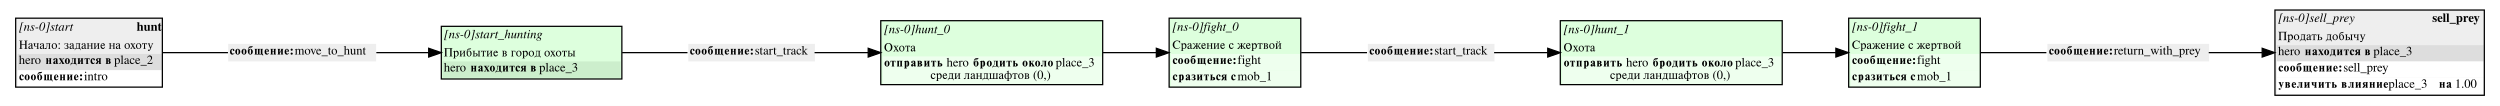
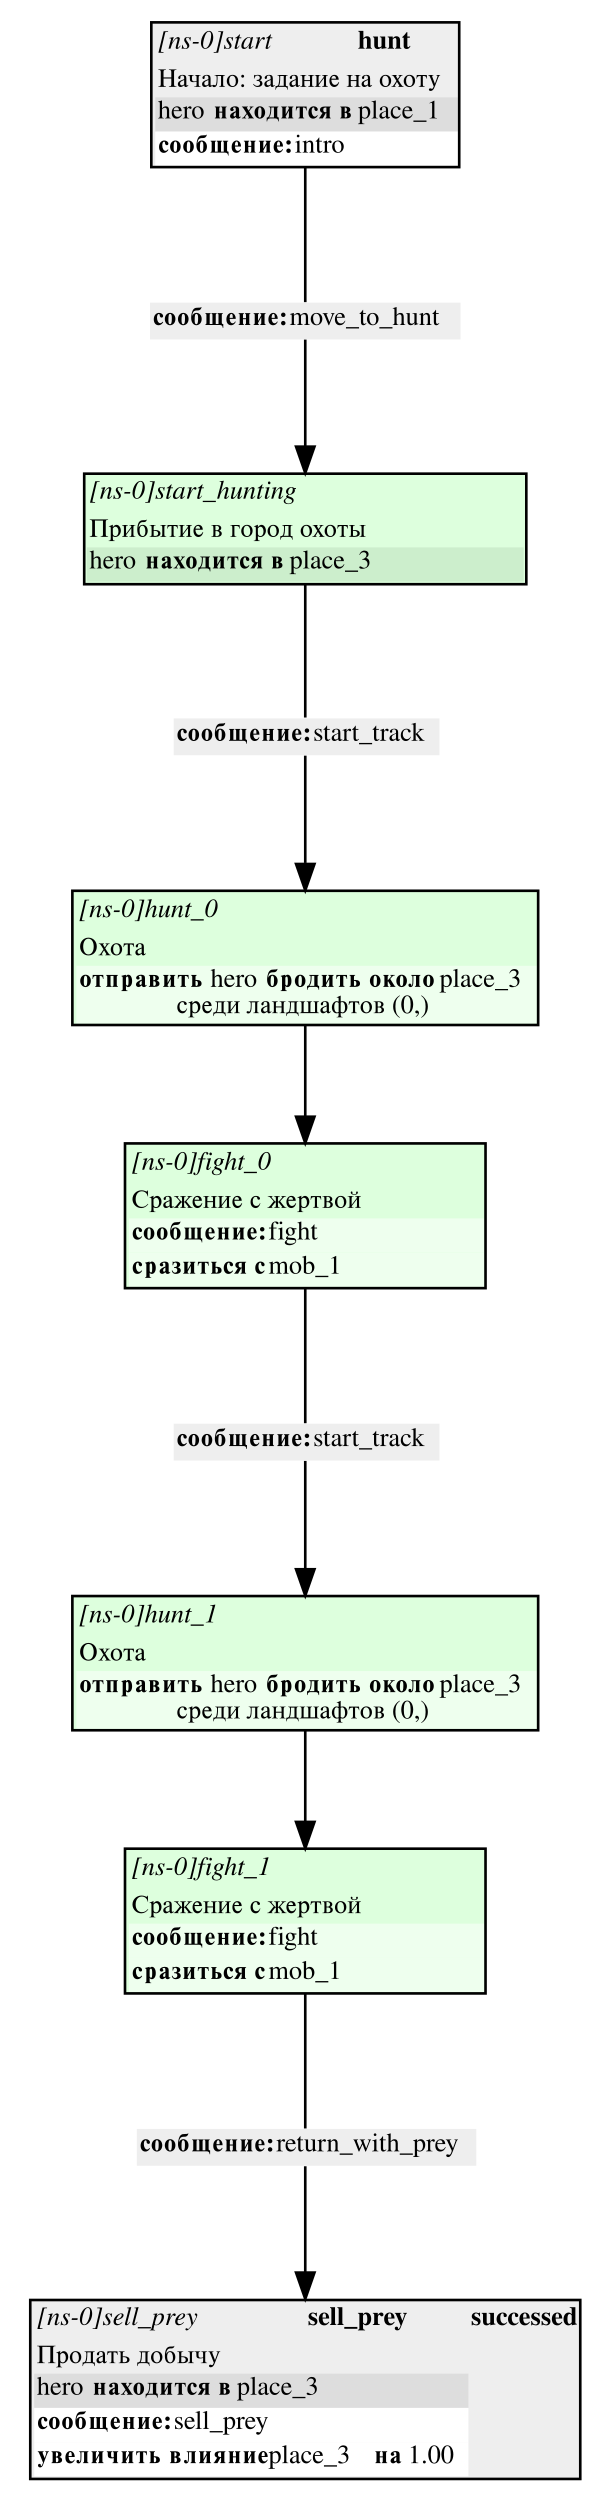
- <svg xmlns="http://www.w3.org/2000/svg" width="1994pt" height="84pt" viewBox="0.00 0.00 1994.00 84.00">
-   <g id="graph0" class="graph" transform="scale(1 1) rotate(0) translate(4 80)">
-     <polygon fill="white" stroke="white" points="-4,4 -4,-80 1990,-80 1990,4 -4,4" />
+ <svg xmlns="http://www.w3.org/2000/svg" width="232pt" height="950pt" viewBox="0.00 0.00 232.00 950.00">
+   <g id="graph0" class="graph" transform="scale(1 1) rotate(0) translate(4 946)">
+     <polygon fill="white" stroke="white" points="-4,4 -4,-946 228,-946 228,4 -4,4" />
    <g id="node1" class="node">
-       <polygon fill="#eeeeee" stroke="none" points="8.5,-10.5 8.5,-65.5 125.5,-65.5 125.5,-10.5 8.5,-10.5" />
-       <text text-anchor="start" x="11" y="-55.5" font-family="Times,serif" font-style="italic" font-size="10.00">[ns-0]start</text>
-       <text text-anchor="start" x="105" y="-55.5" font-family="Times,serif" font-weight="bold" font-size="10.00">hunt</text>
-       <text text-anchor="start" x="11" y="-41" font-family="Times,serif" font-size="10.00">Начало: задание на охоту</text>
-       <polygon fill="#dddddd" stroke="none" points="10,-24 10,-37 125,-37 125,-24 10,-24" />
-       <text text-anchor="start" x="11" y="-29" font-family="Times,serif" font-size="10.00">hero </text>
-       <text text-anchor="start" x="32" y="-29" font-family="Times,serif" font-weight="bold" font-size="10.00">находится в</text>
-       <text text-anchor="start" x="87" y="-29" font-family="Times,serif" font-size="10.00"> place_2</text>
-       <polygon fill="#ffffff" stroke="none" points="10,-11 10,-24 125,-24 125,-11 10,-11" />
-       <text text-anchor="start" x="11" y="-16" font-family="Times,serif" font-weight="bold" font-size="10.00">сообщение:</text>
-       <text text-anchor="start" x="63" y="-16" font-family="Times,serif" font-size="10.00"> intro</text>
-       <polygon fill="none" stroke="black" points="8.5,-10.5 8.5,-65.5 125.5,-65.5 125.5,-10.5 8.5,-10.5" />
+       <polygon fill="#eeeeee" stroke="none" points="53.5,-882.5 53.5,-937.5 170.5,-937.5 170.5,-882.5 53.5,-882.5" />
+       <text text-anchor="start" x="56" y="-927.5" font-family="Times,serif" font-style="italic" font-size="10.00">[ns-0]start</text>
+       <text text-anchor="start" x="132" y="-927.5" font-family="Times,serif" font-weight="bold" font-size="10.00">hunt</text>
+       <text text-anchor="start" x="56" y="-913" font-family="Times,serif" font-size="10.00">Начало: задание на охоту</text>
+       <polygon fill="#dddddd" stroke="none" points="55,-896 55,-909 170,-909 170,-896 55,-896" />
+       <text text-anchor="start" x="56" y="-901" font-family="Times,serif" font-size="10.00">hero </text>
+       <text text-anchor="start" x="77" y="-901" font-family="Times,serif" font-weight="bold" font-size="10.00">находится в</text>
+       <text text-anchor="start" x="132" y="-901" font-family="Times,serif" font-size="10.00"> place_1</text>
+       <polygon fill="#ffffff" stroke="none" points="55,-883 55,-896 170,-896 170,-883 55,-883" />
+       <text text-anchor="start" x="56" y="-888" font-family="Times,serif" font-weight="bold" font-size="10.00">сообщение:</text>
+       <text text-anchor="start" x="108" y="-888" font-family="Times,serif" font-size="10.00"> intro</text>
+       <polygon fill="none" stroke="black" points="53.5,-882.5 53.5,-937.5 170.5,-937.5 170.5,-882.5 53.5,-882.5" />
+     </g>
+     <g id="node11" class="node">
+       <polygon fill="#eeeeee" stroke="none" points="53,-817 53,-831 171,-831 171,-817 53,-817" />
+       <text text-anchor="start" x="54" y="-822.5" font-family="Times,serif" font-weight="bold" font-size="10.00">сообщение:</text>
+       <text text-anchor="start" x="106" y="-822.5" font-family="Times,serif" font-size="10.00"> move_to_hunt</text>
+     </g>
+     <g id="edge9" class="edge">
+       <path fill="none" stroke="black" d="M112,-882.422C112,-864.349 112,-841.853 112,-831.177" />
+     </g>
+     <g id="node2" class="node">
+       <polygon fill="#eeeeee" stroke="none" points="7.5,-4 7.5,-72 216.5,-72 216.5,-4 7.5,-4" />
+       <text text-anchor="start" x="10" y="-62.5" font-family="Times,serif" font-style="italic" font-size="10.00">[ns-0]sell_prey</text>
+       <text text-anchor="start" x="113" y="-62.5" font-family="Times,serif" font-weight="bold" font-size="10.00">sell_prey</text>
+       <text text-anchor="start" x="175" y="-62.5" font-family="Times,serif" font-weight="bold" font-size="10.00">successed</text>
+       <text text-anchor="start" x="10" y="-48" font-family="Times,serif" font-size="10.00">Продать добычу</text>
+       <polygon fill="#dddddd" stroke="none" points="9,-31 9,-44 174,-44 174,-31 9,-31" />
+       <text text-anchor="start" x="10" y="-36" font-family="Times,serif" font-size="10.00">hero </text>
+       <text text-anchor="start" x="31" y="-36" font-family="Times,serif" font-weight="bold" font-size="10.00">находится в</text>
+       <text text-anchor="start" x="86" y="-36" font-family="Times,serif" font-size="10.00"> place_3</text>
+       <polygon fill="#ffffff" stroke="none" points="9,-18 9,-31 174,-31 174,-18 9,-18" />
+       <text text-anchor="start" x="10" y="-23" font-family="Times,serif" font-weight="bold" font-size="10.00">сообщение:</text>
+       <text text-anchor="start" x="62" y="-23" font-family="Times,serif" font-size="10.00"> sell_prey</text>
+       <polygon fill="#ffffff" stroke="none" points="9,-5 9,-18 174,-18 174,-5 9,-5" />
+       <text text-anchor="start" x="10" y="-10" font-family="Times,serif" font-weight="bold" font-size="10.00">увеличить влияние </text>
+       <text text-anchor="start" x="98" y="-10" font-family="Times,serif" font-size="10.00">  place_3 </text>
+       <text text-anchor="start" x="138" y="-10" font-family="Times,serif" font-weight="bold" font-size="10.00">на </text>
+       <text text-anchor="start" x="151" y="-10" font-family="Times,serif" font-size="10.00"> 1.00</text>
+       <polygon fill="none" stroke="black" points="7.5,-4 7.5,-72 216.5,-72 216.5,-4 7.5,-4" />
+     </g>
+     <g id="node3" class="node">
+       <polygon fill="#ddffdd" stroke="none" points="43.5,-456.5 43.5,-511.5 180.5,-511.5 180.5,-456.5 43.5,-456.5" />
+       <text text-anchor="start" x="46" y="-501.5" font-family="Times,serif" font-style="italic" font-size="10.00">[ns-0]fight_0</text>
+       <text text-anchor="start" x="46" y="-487" font-family="Times,serif" font-size="10.00">Сражение с жертвой</text>
+       <polygon fill="#eeffee" stroke="none" points="45,-470 45,-483 180,-483 180,-470 45,-470" />
+       <text text-anchor="start" x="46" y="-475" font-family="Times,serif" font-weight="bold" font-size="10.00">сообщение:</text>
+       <text text-anchor="start" x="98" y="-475" font-family="Times,serif" font-size="10.00"> fight</text>
+       <polygon fill="#eeffee" stroke="none" points="45,-457 45,-470 180,-470 180,-457 45,-457" />
+       <text text-anchor="start" x="46" y="-462" font-family="Times,serif" font-weight="bold" font-size="10.00">сразиться с</text>
+       <text text-anchor="start" x="98" y="-462" font-family="Times,serif" font-size="10.00">  mob_1</text>
+       <polygon fill="none" stroke="black" points="43.5,-456.5 43.5,-511.5 180.5,-511.5 180.5,-456.5 43.5,-456.5" />
    </g>
    <g id="node8" class="node">
-       <polygon fill="#eeeeee" stroke="none" points="178,-31 178,-45 296,-45 296,-31 178,-31" />
-       <text text-anchor="start" x="179" y="-36.5" font-family="Times,serif" font-weight="bold" font-size="10.00">сообщение:</text>
-       <text text-anchor="start" x="231" y="-36.5" font-family="Times,serif" font-size="10.00"> move_to_hunt</text>
+       <polygon fill="#eeeeee" stroke="none" points="62,-391 62,-405 163,-405 163,-391 62,-391" />
+       <text text-anchor="start" x="63" y="-396.5" font-family="Times,serif" font-weight="bold" font-size="10.00">сообщение:</text>
+       <text text-anchor="start" x="115" y="-396.5" font-family="Times,serif" font-size="10.00"> start_track</text>
    </g>
    <g id="edge1" class="edge">
-       <path fill="none" stroke="black" d="M125.504,-38C142.408,-38 160.865,-38 177.811,-38" />
+       <path fill="none" stroke="black" d="M112,-456.422C112,-438.349 112,-415.853 112,-405.177" />
    </g>
-     <g id="node2" class="node">
-       <polygon fill="#eeeeee" stroke="none" points="1810.5,-4 1810.5,-72 1977.5,-72 1977.5,-4 1810.5,-4" />
-       <text text-anchor="start" x="1813" y="-62.5" font-family="Times,serif" font-style="italic" font-size="10.00">[ns-0]sell_prey</text>
-       <text text-anchor="start" x="1936" y="-62.5" font-family="Times,serif" font-weight="bold" font-size="10.00">sell_prey</text>
-       <text text-anchor="start" x="1813" y="-48" font-family="Times,serif" font-size="10.00">Продать добычу</text>
-       <polygon fill="#dddddd" stroke="none" points="1812,-31 1812,-44 1977,-44 1977,-31 1812,-31" />
-       <text text-anchor="start" x="1813" y="-36" font-family="Times,serif" font-size="10.00">hero </text>
-       <text text-anchor="start" x="1834" y="-36" font-family="Times,serif" font-weight="bold" font-size="10.00">находится в</text>
-       <text text-anchor="start" x="1889" y="-36" font-family="Times,serif" font-size="10.00"> place_3</text>
-       <polygon fill="#ffffff" stroke="none" points="1812,-18 1812,-31 1977,-31 1977,-18 1812,-18" />
-       <text text-anchor="start" x="1813" y="-23" font-family="Times,serif" font-weight="bold" font-size="10.00">сообщение:</text>
-       <text text-anchor="start" x="1865" y="-23" font-family="Times,serif" font-size="10.00"> sell_prey</text>
-       <polygon fill="#ffffff" stroke="none" points="1812,-5 1812,-18 1977,-18 1977,-5 1812,-5" />
-       <text text-anchor="start" x="1813" y="-10" font-family="Times,serif" font-weight="bold" font-size="10.00">увеличить влияние </text>
-       <text text-anchor="start" x="1901" y="-10" font-family="Times,serif" font-size="10.00">  place_3 </text>
-       <text text-anchor="start" x="1941" y="-10" font-family="Times,serif" font-weight="bold" font-size="10.00">на </text>
-       <text text-anchor="start" x="1954" y="-10" font-family="Times,serif" font-size="10.00"> 1.00</text>
-       <polygon fill="none" stroke="black" points="1810.5,-4 1810.5,-72 1977.5,-72 1977.5,-4 1810.5,-4" />
-     </g>
-     <g id="node3" class="node">
-       <polygon fill="#ddffdd" stroke="none" points="928.5,-10.5 928.5,-65.5 1033.5,-65.5 1033.5,-10.5 928.5,-10.5" />
-       <text text-anchor="start" x="931" y="-55.5" font-family="Times,serif" font-style="italic" font-size="10.00">[ns-0]fight_0</text>
-       <text text-anchor="start" x="931" y="-41" font-family="Times,serif" font-size="10.00">Сражение с жертвой</text>
-       <polygon fill="#eeffee" stroke="none" points="930,-24 930,-37 1033,-37 1033,-24 930,-24" />
-       <text text-anchor="start" x="931" y="-29" font-family="Times,serif" font-weight="bold" font-size="10.00">сообщение:</text>
-       <text text-anchor="start" x="983" y="-29" font-family="Times,serif" font-size="10.00"> fight</text>
-       <polygon fill="#eeffee" stroke="none" points="930,-11 930,-24 1033,-24 1033,-11 930,-11" />
-       <text text-anchor="start" x="931" y="-16" font-family="Times,serif" font-weight="bold" font-size="10.00">сразиться с</text>
-       <text text-anchor="start" x="983" y="-16" font-family="Times,serif" font-size="10.00">  mob_1</text>
-       <polygon fill="none" stroke="black" points="928.5,-10.5 928.5,-65.5 1033.5,-65.5 1033.5,-10.5 928.5,-10.5" />
+     <g id="node4" class="node">
+       <polygon fill="#ddffdd" stroke="none" points="43.5,-188.5 43.5,-243.5 180.5,-243.5 180.5,-188.5 43.5,-188.5" />
+       <text text-anchor="start" x="46" y="-233.5" font-family="Times,serif" font-style="italic" font-size="10.00">[ns-0]fight_1</text>
+       <text text-anchor="start" x="46" y="-219" font-family="Times,serif" font-size="10.00">Сражение с жертвой</text>
+       <polygon fill="#eeffee" stroke="none" points="45,-202 45,-215 180,-215 180,-202 45,-202" />
+       <text text-anchor="start" x="46" y="-207" font-family="Times,serif" font-weight="bold" font-size="10.00">сообщение:</text>
+       <text text-anchor="start" x="98" y="-207" font-family="Times,serif" font-size="10.00"> fight</text>
+       <polygon fill="#eeffee" stroke="none" points="45,-189 45,-202 180,-202 180,-189 45,-189" />
+       <text text-anchor="start" x="46" y="-194" font-family="Times,serif" font-weight="bold" font-size="10.00">сразиться с</text>
+       <text text-anchor="start" x="98" y="-194" font-family="Times,serif" font-size="10.00">  mob_1</text>
+       <polygon fill="none" stroke="black" points="43.5,-188.5 43.5,-243.5 180.5,-243.5 180.5,-188.5 43.5,-188.5" />
    </g>
    <g id="node9" class="node">
-       <polygon fill="#eeeeee" stroke="none" points="1087,-31 1087,-45 1188,-45 1188,-31 1087,-31" />
-       <text text-anchor="start" x="1088" y="-36.5" font-family="Times,serif" font-weight="bold" font-size="10.00">сообщение:</text>
-       <text text-anchor="start" x="1140" y="-36.5" font-family="Times,serif" font-size="10.00"> start_track</text>
+       <polygon fill="#eeeeee" stroke="none" points="48,-123 48,-137 177,-137 177,-123 48,-123" />
+       <text text-anchor="start" x="49" y="-128.5" font-family="Times,serif" font-weight="bold" font-size="10.00">сообщение:</text>
+       <text text-anchor="start" x="101" y="-128.5" font-family="Times,serif" font-size="10.00"> return_with_prey</text>
+     </g>
+     <g id="edge5" class="edge">
+       <path fill="none" stroke="black" d="M112,-188.422C112,-170.349 112,-147.853 112,-137.177" />
+     </g>
+     <g id="node5" class="node">
+       <polygon fill="#ddffdd" stroke="none" points="23.5,-556.5 23.5,-607.5 200.5,-607.5 200.5,-556.5 23.5,-556.5" />
+       <text text-anchor="start" x="26" y="-597.5" font-family="Times,serif" font-style="italic" font-size="10.00">[ns-0]hunt_0</text>
+       <text text-anchor="start" x="26" y="-583" font-family="Times,serif" font-size="10.00">Охота</text>
+       <polygon fill="#eeffee" stroke="none" points="25,-557 25,-579 200,-579 200,-557 25,-557" />
+       <text text-anchor="start" x="26" y="-571" font-family="Times,serif" font-weight="bold" font-size="10.00">отправить </text>
+       <text text-anchor="start" x="76" y="-571" font-family="Times,serif" font-size="10.00"> hero</text>
+       <text text-anchor="start" x="97" y="-571" font-family="Times,serif" font-weight="bold" font-size="10.00">бродить около</text>
+       <text text-anchor="start" x="163" y="-571" font-family="Times,serif" font-size="10.00"> place_3</text>
+       <text text-anchor="start" x="63" y="-561" font-family="Times,serif" font-size="10.00"> среди ландшафтов (0,)</text>
+       <polygon fill="none" stroke="black" points="23.5,-556.5 23.5,-607.5 200.5,-607.5 200.5,-556.5 23.5,-556.5" />
+     </g>
+     <g id="edge4" class="edge">
+       <path fill="none" stroke="black" d="M112,-556.278C112,-545.814 112,-533.404 112,-521.894" />
+       <polygon fill="black" stroke="black" points="115.5,-521.66 112,-511.66 108.5,-521.66 115.5,-521.66" />
+     </g>
+     <g id="node6" class="node">
+       <polygon fill="#ddffdd" stroke="none" points="23.5,-288.5 23.5,-339.5 200.5,-339.5 200.5,-288.5 23.5,-288.5" />
+       <text text-anchor="start" x="26" y="-329.5" font-family="Times,serif" font-style="italic" font-size="10.00">[ns-0]hunt_1</text>
+       <text text-anchor="start" x="26" y="-315" font-family="Times,serif" font-size="10.00">Охота</text>
+       <polygon fill="#eeffee" stroke="none" points="25,-289 25,-311 200,-311 200,-289 25,-289" />
+       <text text-anchor="start" x="26" y="-303" font-family="Times,serif" font-weight="bold" font-size="10.00">отправить </text>
+       <text text-anchor="start" x="76" y="-303" font-family="Times,serif" font-size="10.00"> hero</text>
+       <text text-anchor="start" x="97" y="-303" font-family="Times,serif" font-weight="bold" font-size="10.00">бродить около</text>
+       <text text-anchor="start" x="163" y="-303" font-family="Times,serif" font-size="10.00"> place_3</text>
+       <text text-anchor="start" x="63" y="-293" font-family="Times,serif" font-size="10.00"> среди ландшафтов (0,)</text>
+       <polygon fill="none" stroke="black" points="23.5,-288.5 23.5,-339.5 200.5,-339.5 200.5,-288.5 23.5,-288.5" />
    </g>
    <g id="edge3" class="edge">
-       <path fill="none" stroke="black" d="M1033.81,-38C1050.79,-38 1069.54,-38 1086.35,-38" />
+       <path fill="none" stroke="black" d="M112,-288.278C112,-277.814 112,-265.404 112,-253.894" />
+       <polygon fill="black" stroke="black" points="115.5,-253.66 112,-243.66 108.5,-253.66 115.5,-253.66" />
    </g>
-     <g id="node4" class="node">
-       <polygon fill="#ddffdd" stroke="none" points="1470.5,-10.5 1470.5,-65.5 1575.5,-65.5 1575.5,-10.5 1470.5,-10.5" />
-       <text text-anchor="start" x="1473" y="-55.5" font-family="Times,serif" font-style="italic" font-size="10.00">[ns-0]fight_1</text>
-       <text text-anchor="start" x="1473" y="-41" font-family="Times,serif" font-size="10.00">Сражение с жертвой</text>
-       <polygon fill="#eeffee" stroke="none" points="1472,-24 1472,-37 1575,-37 1575,-24 1472,-24" />
-       <text text-anchor="start" x="1473" y="-29" font-family="Times,serif" font-weight="bold" font-size="10.00">сообщение:</text>
-       <text text-anchor="start" x="1525" y="-29" font-family="Times,serif" font-size="10.00"> fight</text>
-       <polygon fill="#eeffee" stroke="none" points="1472,-11 1472,-24 1575,-24 1575,-11 1472,-11" />
-       <text text-anchor="start" x="1473" y="-16" font-family="Times,serif" font-weight="bold" font-size="10.00">сразиться с</text>
-       <text text-anchor="start" x="1525" y="-16" font-family="Times,serif" font-size="10.00">  mob_1</text>
-       <polygon fill="none" stroke="black" points="1470.5,-10.5 1470.5,-65.5 1575.5,-65.5 1575.5,-10.5 1470.5,-10.5" />
+     <g id="node7" class="node">
+       <polygon fill="#ddffdd" stroke="none" points="28,-724 28,-766 196,-766 196,-724 28,-724" />
+       <text text-anchor="start" x="30" y="-756.5" font-family="Times,serif" font-style="italic" font-size="10.00">[ns-0]start_hunting</text>
+       <text text-anchor="start" x="30" y="-742" font-family="Times,serif" font-size="10.00">Прибытие в город охоты</text>
+       <polygon fill="#cceecc" stroke="none" points="29,-725 29,-738 195,-738 195,-725 29,-725" />
+       <text text-anchor="start" x="30" y="-730" font-family="Times,serif" font-size="10.00">hero </text>
+       <text text-anchor="start" x="51" y="-730" font-family="Times,serif" font-weight="bold" font-size="10.00">находится в</text>
+       <text text-anchor="start" x="106" y="-730" font-family="Times,serif" font-size="10.00"> place_3</text>
+       <polygon fill="none" stroke="black" points="28,-724 28,-766 196,-766 196,-724 28,-724" />
    </g>
    <g id="node10" class="node">
-       <polygon fill="#eeeeee" stroke="none" points="1629,-31 1629,-45 1758,-45 1758,-31 1629,-31" />
-       <text text-anchor="start" x="1630" y="-36.5" font-family="Times,serif" font-weight="bold" font-size="10.00">сообщение:</text>
-       <text text-anchor="start" x="1682" y="-36.5" font-family="Times,serif" font-size="10.00"> return_with_prey</text>
+       <polygon fill="#eeeeee" stroke="none" points="62,-659 62,-673 163,-673 163,-659 62,-659" />
+       <text text-anchor="start" x="63" y="-664.5" font-family="Times,serif" font-weight="bold" font-size="10.00">сообщение:</text>
+       <text text-anchor="start" x="115" y="-664.5" font-family="Times,serif" font-size="10.00"> start_track</text>
    </g>
    <g id="edge7" class="edge">
-       <path fill="none" stroke="black" d="M1575.86,-38C1592.43,-38 1610.91,-38 1628.2,-38" />
+       <path fill="none" stroke="black" d="M112,-723.769C112,-707.015 112,-684.253 112,-673.342" />
    </g>
-     <g id="node5" class="node">
-       <polygon fill="#ddffdd" stroke="none" points="698.5,-12.5 698.5,-63.5 875.5,-63.5 875.5,-12.5 698.5,-12.5" />
-       <text text-anchor="start" x="701" y="-53.5" font-family="Times,serif" font-style="italic" font-size="10.00">[ns-0]hunt_0</text>
-       <text text-anchor="start" x="701" y="-39" font-family="Times,serif" font-size="10.00">Охота</text>
-       <polygon fill="#eeffee" stroke="none" points="700,-13 700,-35 875,-35 875,-13 700,-13" />
-       <text text-anchor="start" x="701" y="-27" font-family="Times,serif" font-weight="bold" font-size="10.00">отправить </text>
-       <text text-anchor="start" x="751" y="-27" font-family="Times,serif" font-size="10.00"> hero</text>
-       <text text-anchor="start" x="772" y="-27" font-family="Times,serif" font-weight="bold" font-size="10.00">бродить около</text>
-       <text text-anchor="start" x="838" y="-27" font-family="Times,serif" font-size="10.00"> place_3</text>
-       <text text-anchor="start" x="738" y="-17" font-family="Times,serif" font-size="10.00"> среди ландшафтов (0,)</text>
-       <polygon fill="none" stroke="black" points="698.5,-12.5 698.5,-63.5 875.5,-63.5 875.5,-12.5 698.5,-12.5" />
+     <g id="edge2" class="edge">
+       <path fill="none" stroke="black" d="M112,-390.837C112,-382.121 112,-365.531 112,-350.086" />
+       <polygon fill="black" stroke="black" points="115.5,-349.686 112,-339.686 108.5,-349.686 115.5,-349.686" />
    </g>
    <g id="edge6" class="edge">
-       <path fill="none" stroke="black" d="M875.768,-38C875.768,-38 918.295,-38 918.295,-38" />
-       <polygon fill="black" stroke="black" points="918.295,-41.5 928.295,-38 918.295,-34.5 918.295,-41.5" />
-     </g>
-     <g id="node6" class="node">
-       <polygon fill="#ddffdd" stroke="none" points="1240.5,-12.5 1240.5,-63.5 1417.5,-63.5 1417.5,-12.5 1240.5,-12.5" />
-       <text text-anchor="start" x="1243" y="-53.5" font-family="Times,serif" font-style="italic" font-size="10.00">[ns-0]hunt_1</text>
-       <text text-anchor="start" x="1243" y="-39" font-family="Times,serif" font-size="10.00">Охота</text>
-       <polygon fill="#eeffee" stroke="none" points="1242,-13 1242,-35 1417,-35 1417,-13 1242,-13" />
-       <text text-anchor="start" x="1243" y="-27" font-family="Times,serif" font-weight="bold" font-size="10.00">отправить </text>
-       <text text-anchor="start" x="1293" y="-27" font-family="Times,serif" font-size="10.00"> hero</text>
-       <text text-anchor="start" x="1314" y="-27" font-family="Times,serif" font-weight="bold" font-size="10.00">бродить около</text>
-       <text text-anchor="start" x="1380" y="-27" font-family="Times,serif" font-size="10.00"> place_3</text>
-       <text text-anchor="start" x="1280" y="-17" font-family="Times,serif" font-size="10.00"> среди ландшафтов (0,)</text>
-       <polygon fill="none" stroke="black" points="1240.5,-12.5 1240.5,-63.5 1417.5,-63.5 1417.5,-12.5 1240.5,-12.5" />
-     </g>
-     <g id="edge5" class="edge">
-       <path fill="none" stroke="black" d="M1417.77,-38C1417.77,-38 1460.29,-38 1460.29,-38" />
-       <polygon fill="black" stroke="black" points="1460.29,-41.5 1470.29,-38 1460.29,-34.5 1460.29,-41.5" />
-     </g>
-     <g id="node7" class="node">
-       <polygon fill="#ddffdd" stroke="none" points="348,-17 348,-59 492,-59 492,-17 348,-17" />
-       <text text-anchor="start" x="350" y="-49.5" font-family="Times,serif" font-style="italic" font-size="10.00">[ns-0]start_hunting</text>
-       <text text-anchor="start" x="350" y="-35" font-family="Times,serif" font-size="10.00">Прибытие в город охоты</text>
-       <polygon fill="#cceecc" stroke="none" points="349,-18 349,-31 491,-31 491,-18 349,-18" />
-       <text text-anchor="start" x="350" y="-23" font-family="Times,serif" font-size="10.00">hero </text>
-       <text text-anchor="start" x="371" y="-23" font-family="Times,serif" font-weight="bold" font-size="10.00">находится в</text>
-       <text text-anchor="start" x="426" y="-23" font-family="Times,serif" font-size="10.00"> place_3</text>
-       <polygon fill="none" stroke="black" points="348,-17 348,-59 492,-59 492,-17 348,-17" />
-     </g>
-     <g id="node11" class="node">
-       <polygon fill="#eeeeee" stroke="none" points="545,-31 545,-45 646,-45 646,-31 545,-31" />
-       <text text-anchor="start" x="546" y="-36.5" font-family="Times,serif" font-weight="bold" font-size="10.00">сообщение:</text>
-       <text text-anchor="start" x="598" y="-36.5" font-family="Times,serif" font-size="10.00"> start_track</text>
-     </g>
-     <g id="edge9" class="edge">
-       <path fill="none" stroke="black" d="M492.19,-38C509.702,-38 528.059,-38 544.335,-38" />
-     </g>
-     <g id="edge2" class="edge">
-       <path fill="none" stroke="black" d="M296.162,-38C296.162,-38 337.925,-38 337.925,-38" />
-       <polygon fill="black" stroke="black" points="337.925,-41.5 347.925,-38 337.925,-34.5 337.925,-41.5" />
-     </g>
-     <g id="edge4" class="edge">
-       <path fill="none" stroke="black" d="M1187.7,-38C1187.7,-38 1230.48,-38 1230.48,-38" />
-       <polygon fill="black" stroke="black" points="1230.48,-41.5 1240.48,-38 1230.48,-34.5 1230.48,-41.5" />
+       <path fill="none" stroke="black" d="M112,-122.814C112,-114.344 112,-98.386 112,-82.649" />
+       <polygon fill="black" stroke="black" points="115.5,-82.421 112,-72.421 108.5,-82.421 115.5,-82.421" />
    </g>
    <g id="edge8" class="edge">
-       <path fill="none" stroke="black" d="M1757.7,-38C1757.7,-38 1800.32,-38 1800.32,-38" />
-       <polygon fill="black" stroke="black" points="1800.32,-41.5 1810.32,-38 1800.32,-34.5 1800.32,-41.5" />
+       <path fill="none" stroke="black" d="M112,-658.837C112,-650.121 112,-633.531 112,-618.086" />
+       <polygon fill="black" stroke="black" points="115.5,-617.686 112,-607.686 108.5,-617.686 115.5,-617.686" />
    </g>
    <g id="edge10" class="edge">
-       <path fill="none" stroke="black" d="M645.697,-38C645.697,-38 688.48,-38 688.48,-38" />
-       <polygon fill="black" stroke="black" points="688.48,-41.5 698.48,-38 688.48,-34.5 688.48,-41.5" />
+       <path fill="none" stroke="black" d="M112,-816.958C112,-808.201 112,-791.379 112,-776.312" />
+       <polygon fill="black" stroke="black" points="115.5,-776.281 112,-766.281 108.5,-776.281 115.5,-776.281" />
    </g>
  </g>
</svg>
